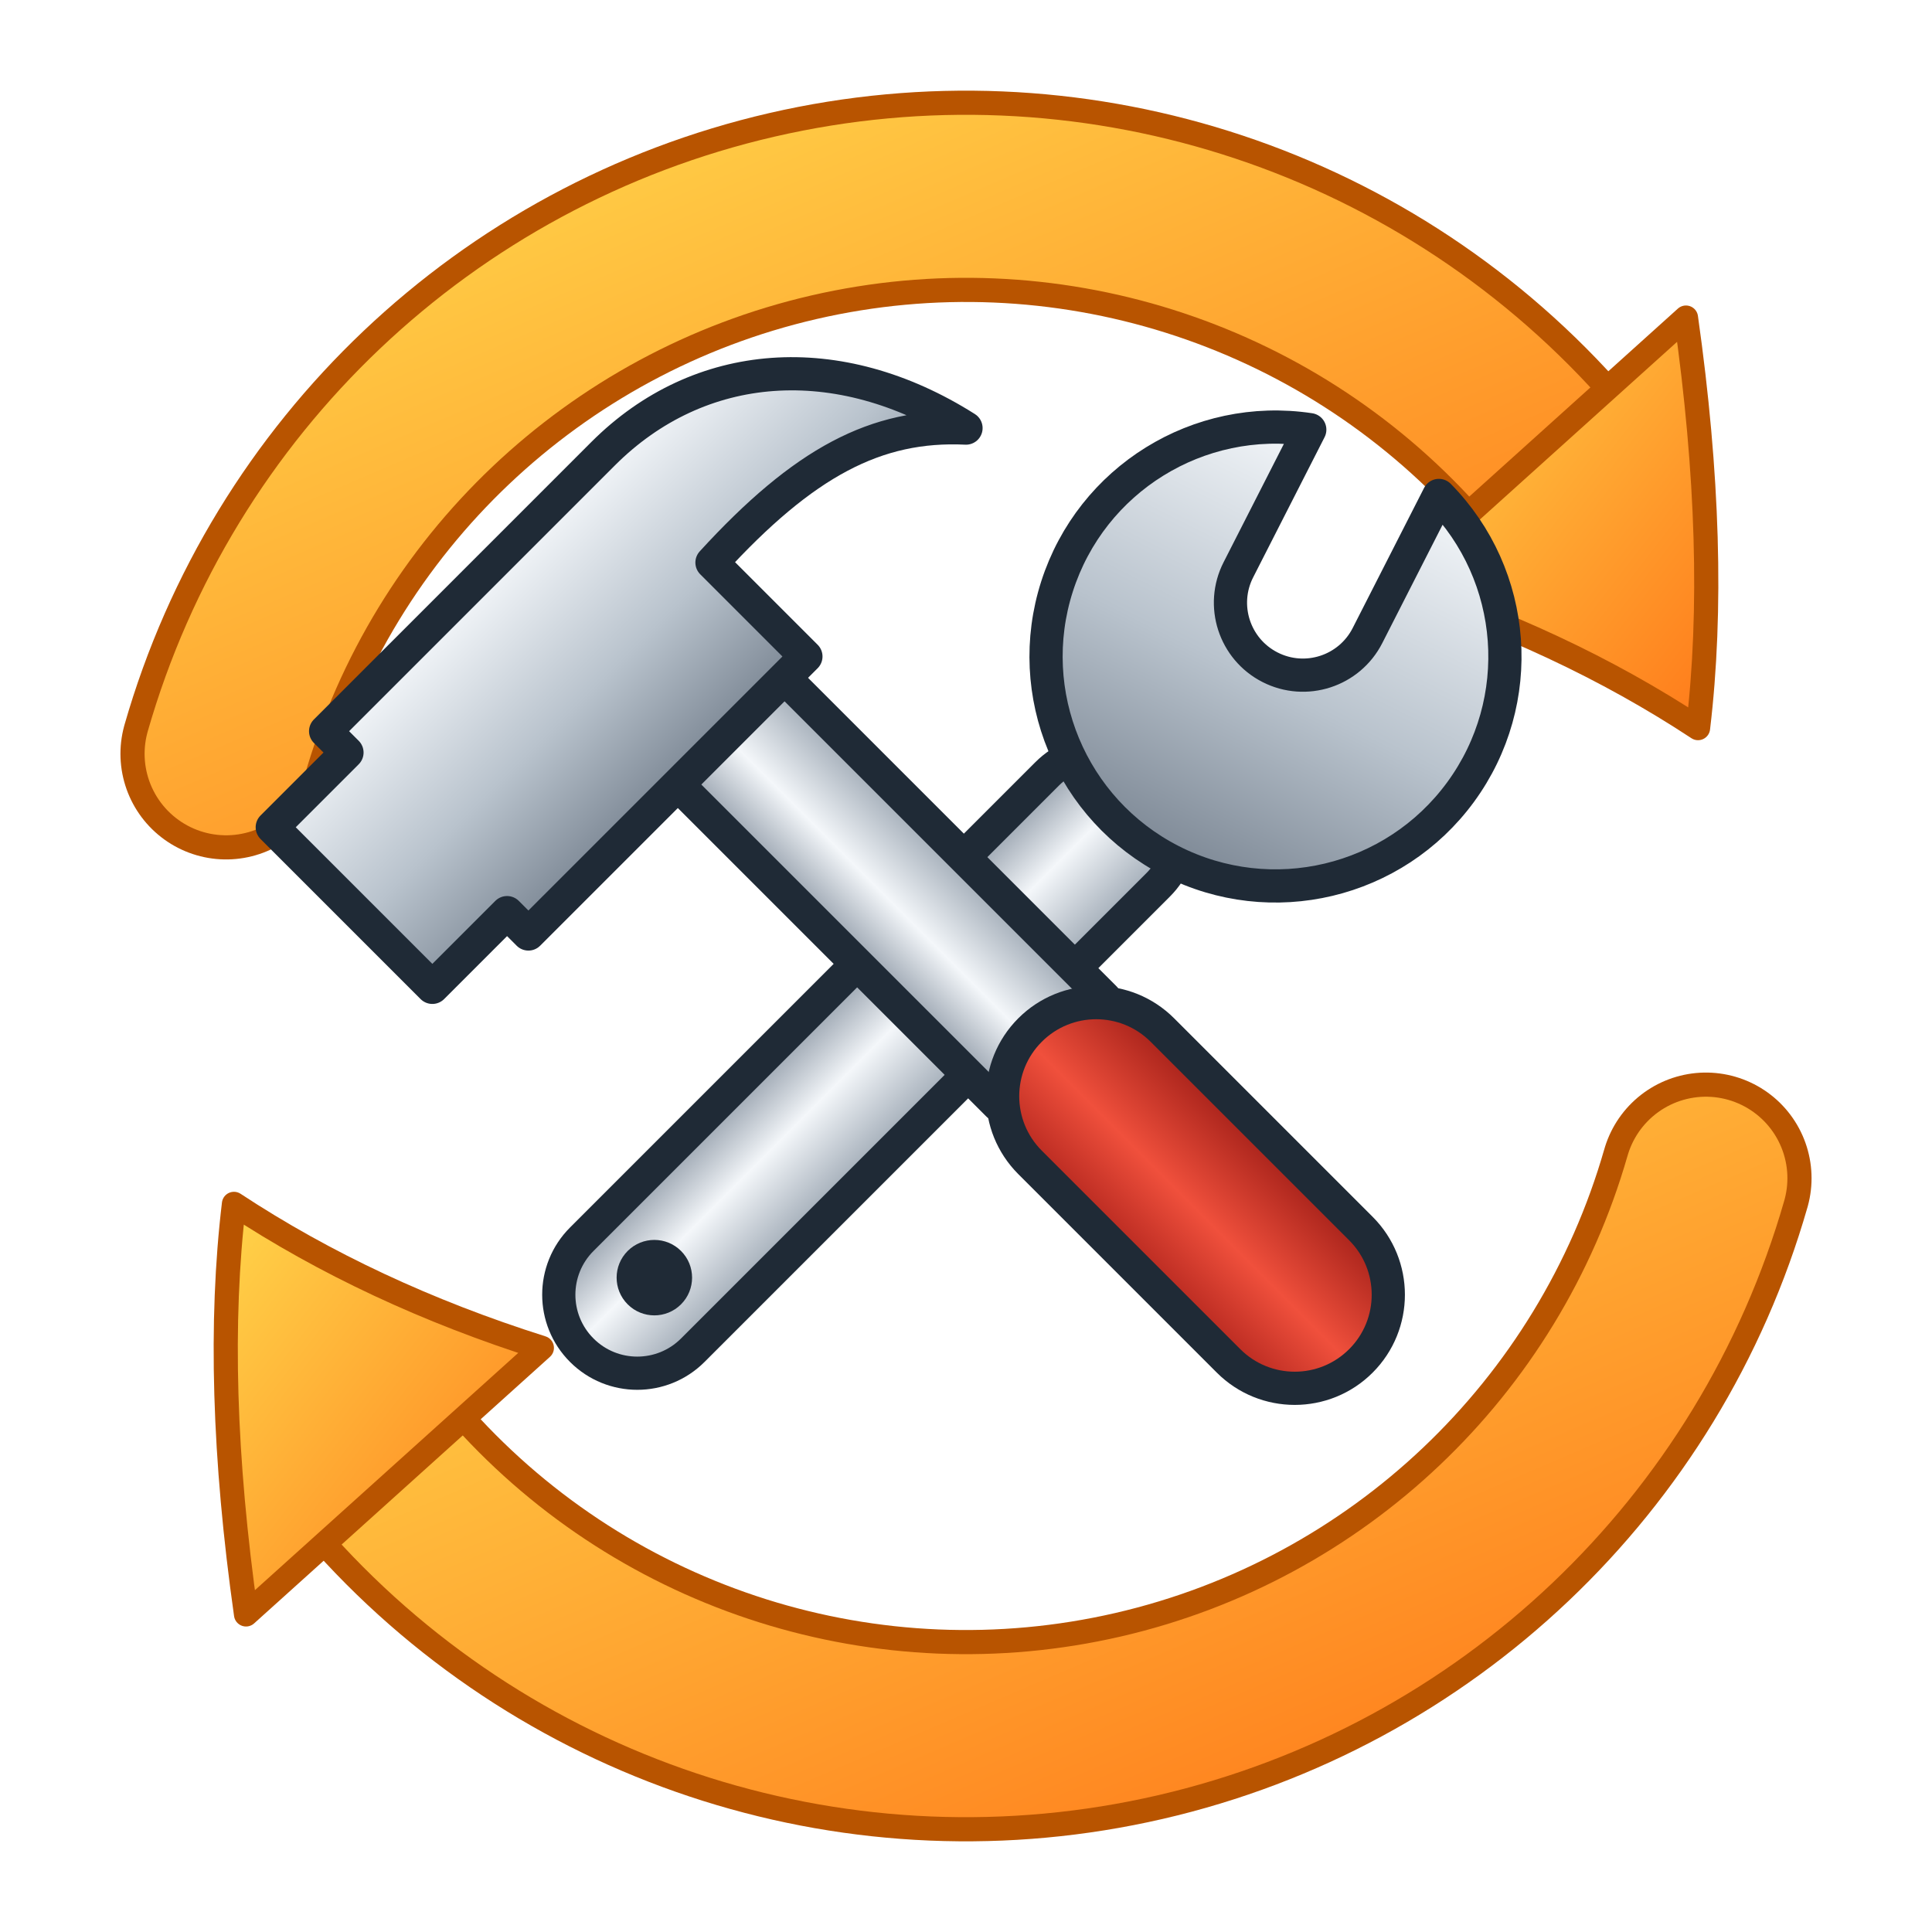
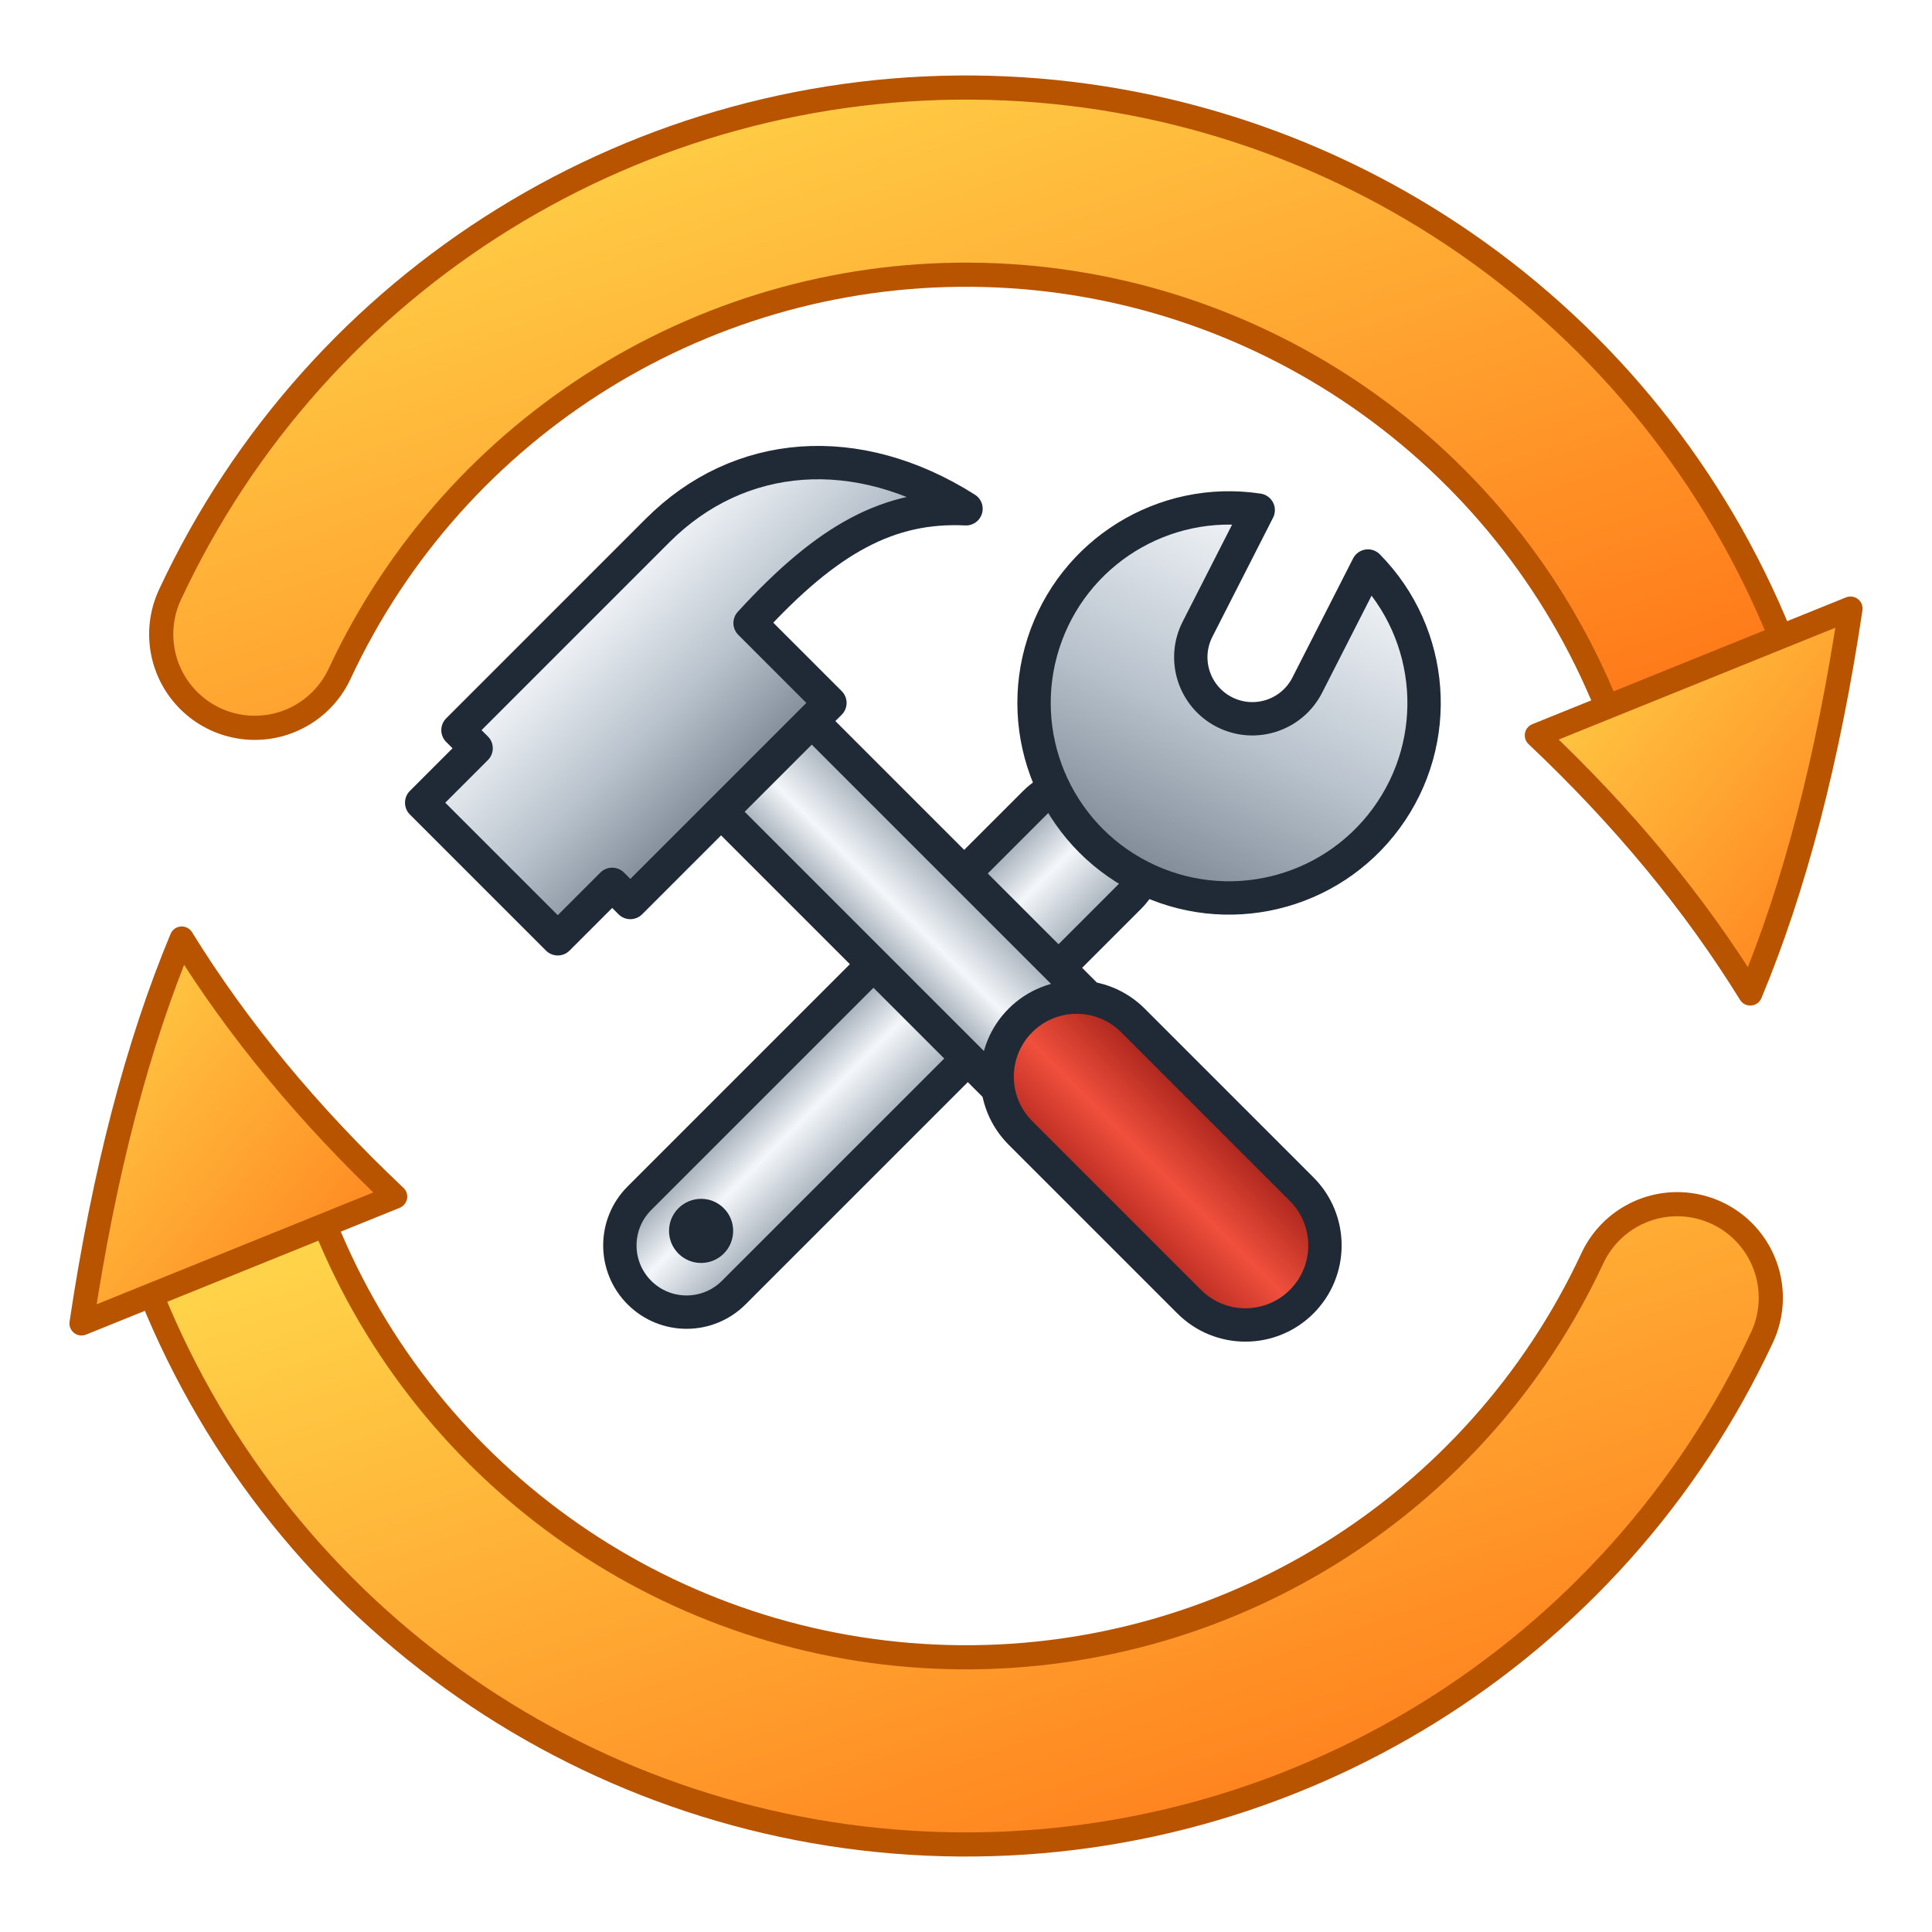
<svg xmlns="http://www.w3.org/2000/svg" viewBox="0 0 64 64" width="64" height="64">
  <defs>
    <linearGradient id="ring" x1="0" y1="0" x2="1" y2="1">
      <stop offset="0" stop-color="#FFD54A" />
      <stop offset="1" stop-color="#FF7A1A" />
    </linearGradient>
    <linearGradient id="steel" x1="0" y1="0" x2="1" y2="0">
      <stop offset="0" stop-color="#8E99A6" />
      <stop offset="0.45" stop-color="#F4F7FA" />
      <stop offset="1" stop-color="#9AA5B1" />
    </linearGradient>
    <linearGradient id="steelHead" x1="0" y1="0" x2="0" y2="1">
      <stop offset="0" stop-color="#F4F7FA" />
      <stop offset="0.55" stop-color="#B9C3CD" />
      <stop offset="1" stop-color="#7D8895" />
    </linearGradient>
    <linearGradient id="grip" x1="0" y1="0" x2="1" y2="0">
      <stop offset="0" stop-color="#B3261E" />
      <stop offset="0.45" stop-color="#F0503C" />
      <stop offset="1" stop-color="#A21F18" />
    </linearGradient>
  </defs>
  <g fill="none" stroke-linecap="round">
-     <path d="M7.49 24.97 A25.5 25.5 0 0 1 50.95 14.94" stroke="#B85400" stroke-width="7.0" />
-     <path d="M56.51 39.03 A25.5 25.5 0 0 1 13.05 49.06" stroke="#B85400" stroke-width="7.0" />
-     <path d="M7.49 24.97 A25.5 25.5 0 0 1 50.95 14.94" stroke="url(#ring)" stroke-width="5.4" />
-     <path d="M56.51 39.03 A25.5 25.5 0 0 1 13.05 49.06" stroke="url(#ring)" stroke-width="5.4" />
+     <path d="M8.44 21.01 A26 26 0 0 1 56.11 22.26" stroke="#B85400" stroke-width="7.0" />
+     <path d="M55.56 42.99 A26 26 0 0 1 7.89 41.74" stroke="#B85400" stroke-width="7.0" />
+     <path d="M8.44 21.01 A26 26 0 0 1 56.11 22.26" stroke="url(#ring)" stroke-width="5.4" />
+     <path d="M55.56 42.99 A26 26 0 0 1 7.89 41.74" stroke="url(#ring)" stroke-width="5.4" />
  </g>
  <g fill="url(#ring)" stroke="#B85400" stroke-width="0.8" stroke-linejoin="round">
-     <path d="M55.85 10.52 Q56.95 18.28 56.25 24.12 Q51.74 21.15 46.05 19.35 Z" />
-     <path d="M8.15 53.48 Q7.05 45.72 7.75 39.88 Q12.26 42.85 17.95 44.65 Z" />
+     <path d="M61.30 20.16 Q60.18 27.64 57.98 32.91 Q55.20 28.41 50.91 24.36 Z" />
+     <path d="M2.70 43.84 Q3.82 36.36 6.02 31.09 Q8.80 35.59 13.09 39.64 Z" />
  </g>
-   <g stroke="#1F2A36" stroke-width="1.1" stroke-linejoin="round">
-     <g transform="translate(32 32) rotate(45)">
+   <g transform="translate(32 32) scale(0.85)" stroke="#1F2A36" stroke-width="1.3" stroke-linejoin="round">
+     <g transform="rotate(45)">
      <rect x="-2.6" y="-9" width="5.2" height="27" rx="2.6" fill="url(#steel)" />
      <path fill="url(#steelHead)" fill-rule="evenodd" d="M-2.4 -21.71 A7.6 7.6 0 1 0 2.4 -21.71 L2.4 -16.5 A2.4 2.4 0 0 1 -2.4 -16.5 Z" transform="rotate(-18 0 -14.5)" />
      <circle cx="0" cy="14.6" r="1.25" fill="#1F2A36" stroke="none" />
    </g>
-     <g transform="translate(32 32) rotate(-45)">
+     <g transform="rotate(-45)">
      <rect x="-2.5" y="-12" width="5" height="16" fill="url(#steel)" />
      <rect x="-3.1" y="3" width="6.2" height="15.5" rx="3.1" fill="url(#grip)" />
-       <path fill="url(#steelHead)" d="M-13 -19.5 L-9.5 -19.5 L-9.5 -20.5 L3.5 -20.5            C8 -20.5 11.5 -17.5 12.6 -12.6            C10.6 -14.8 8 -15.6 3.5 -15.4            L3.5 -11 L-9.5 -11 L-9.5 -12 L-13 -12 Z" />
+       <path fill="url(#steelHead)" d="M-10.5 -19.5 L-7.5 -19.5 L-7.5 -20.5 L3.5 -20.5            C8 -20.5 11.5 -17.5 12.6 -12.6            C10.6 -14.8 8 -15.6 3.5 -15.4            L3.5 -11 L-7.5 -11 L-7.5 -12 L-10.5 -12 Z" />
    </g>
  </g>
</svg>
